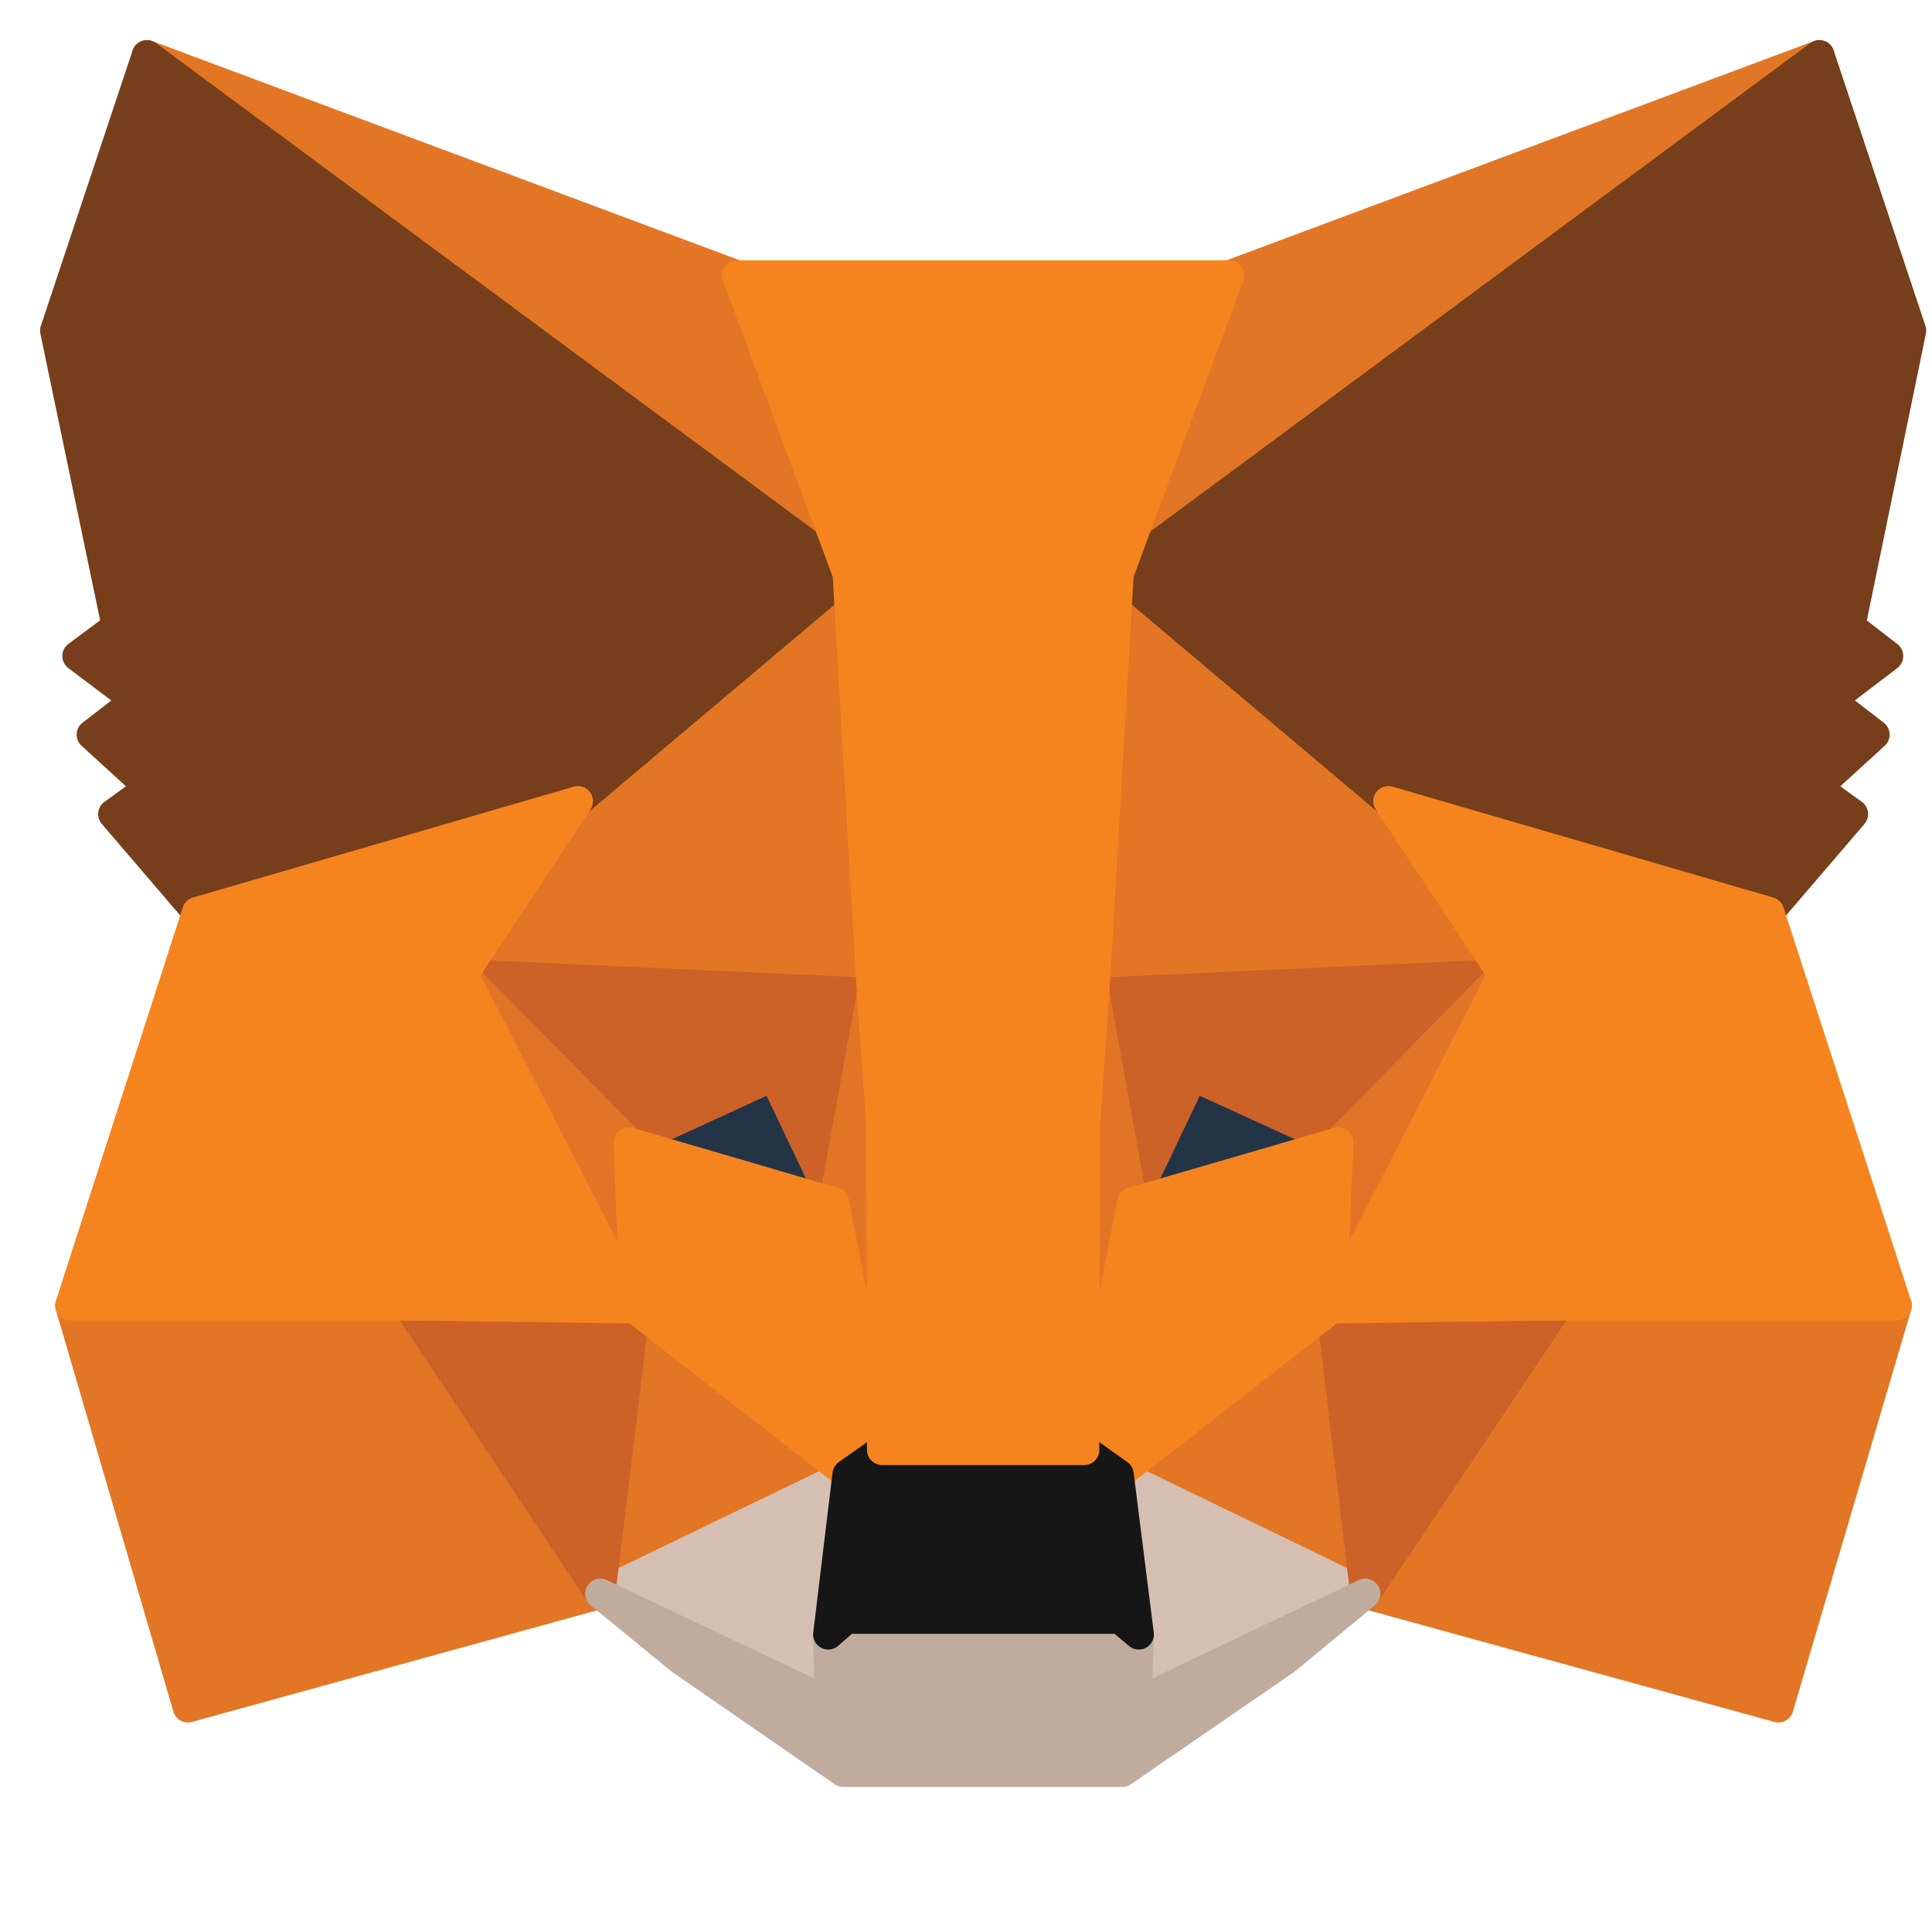
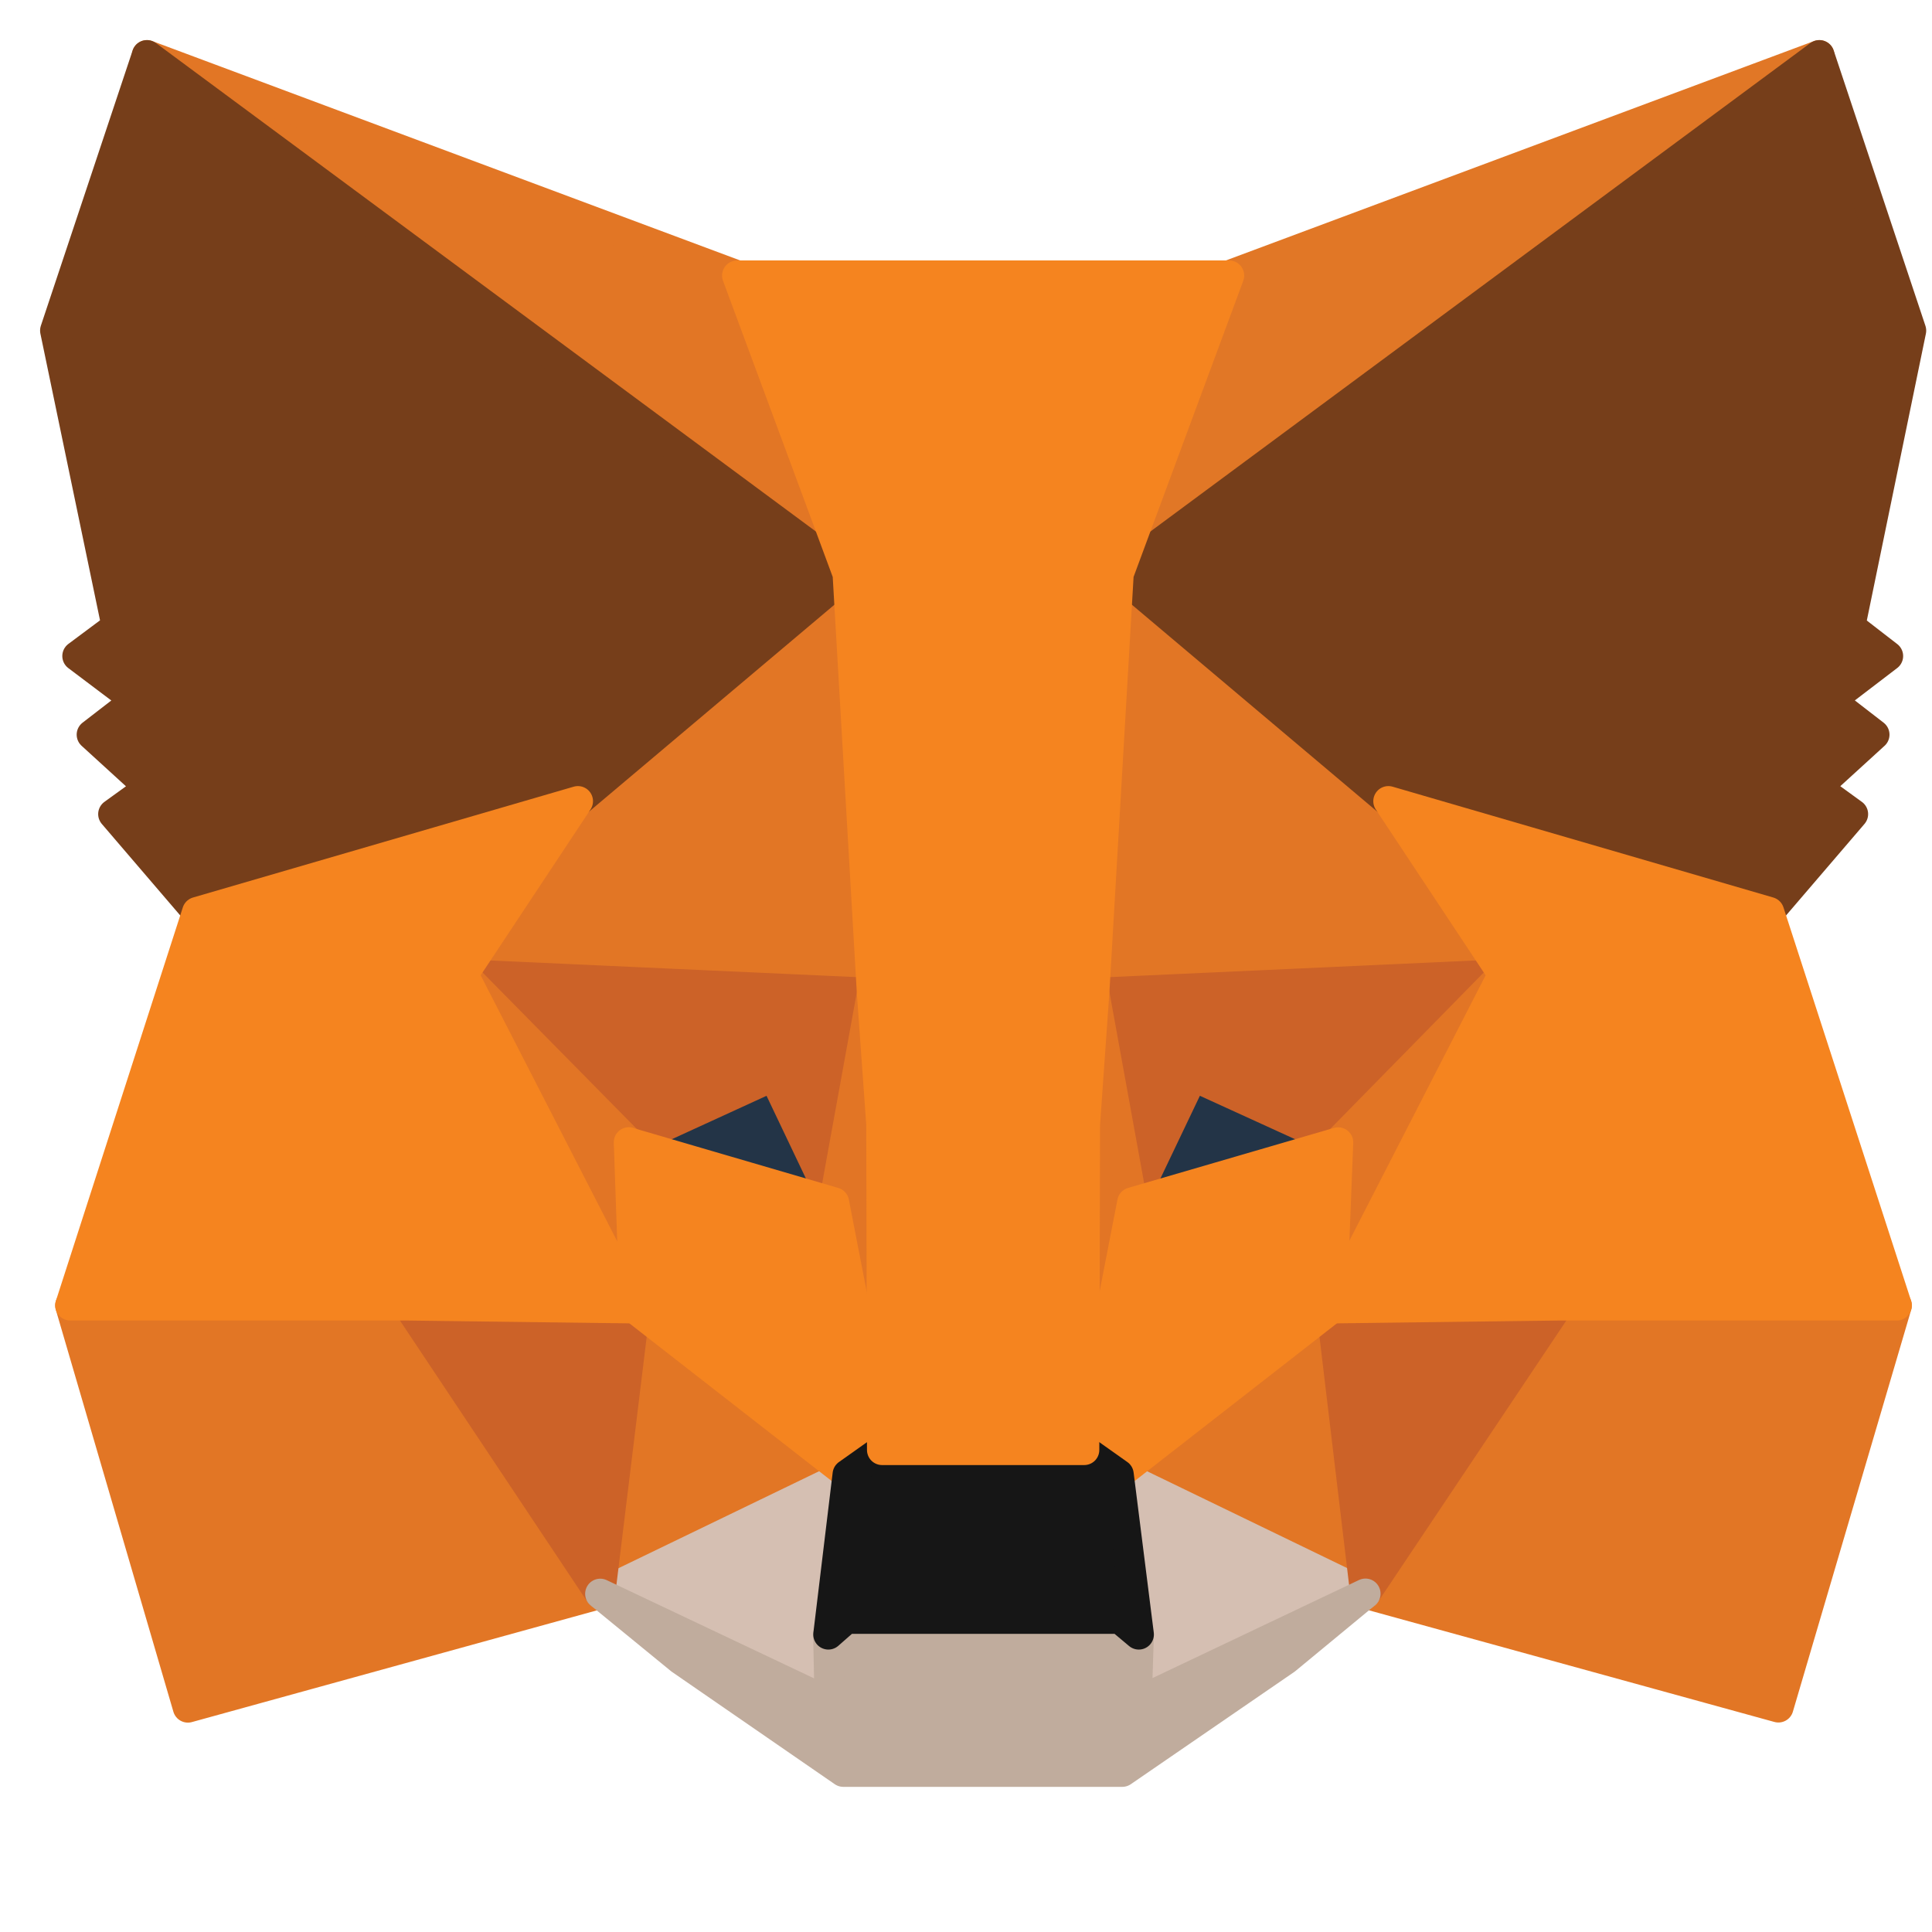
- <svg xmlns="http://www.w3.org/2000/svg" width="16" height="16" viewBox="0 0 16 16" fill="none">
-   <path d="M15.067 0.457L9.062 4.9L10.179 2.281L15.067 0.457Z" fill="#E17726" stroke="#E17726" stroke-width="0.25" stroke-linecap="round" stroke-linejoin="round" />
-   <path d="M1.217 0.457L7.168 4.941L6.105 2.281L1.217 0.457Z" fill="#E27625" stroke="#E27625" stroke-width="0.25" stroke-linecap="round" stroke-linejoin="round" />
-   <path d="M12.905 10.758L11.307 13.199L14.728 14.14L15.708 10.811L12.905 10.758Z" fill="#E27625" stroke="#E27625" stroke-width="0.25" stroke-linecap="round" stroke-linejoin="round" />
-   <path d="M0.582 10.811L1.556 14.14L4.971 13.199L3.379 10.758L0.582 10.811Z" fill="#E27625" stroke="#E27625" stroke-width="0.25" stroke-linecap="round" stroke-linejoin="round" />
-   <path d="M4.787 6.635L3.836 8.069L7.222 8.223L7.109 4.58L4.787 6.635Z" fill="#E27625" stroke="#E27625" stroke-width="0.25" stroke-linecap="round" stroke-linejoin="round" />
-   <path d="M11.497 6.635L9.14 4.538L9.062 8.223L12.448 8.069L11.497 6.635Z" fill="#E27625" stroke="#E27625" stroke-width="0.25" stroke-linecap="round" stroke-linejoin="round" />
-   <path d="M4.971 13.199L7.02 12.21L5.256 10.835L4.971 13.199Z" fill="#E27625" stroke="#E27625" stroke-width="0.25" stroke-linecap="round" stroke-linejoin="round" />
-   <path d="M9.265 12.21L11.307 13.199L11.028 10.835L9.265 12.21Z" fill="#E27625" stroke="#E27625" stroke-width="0.25" stroke-linecap="round" stroke-linejoin="round" />
-   <path d="M11.307 13.198L9.264 12.209L9.431 13.536L9.413 14.099L11.307 13.198Z" fill="#D5BFB2" stroke="#D5BFB2" stroke-width="0.25" stroke-linecap="round" stroke-linejoin="round" />
-   <path d="M4.971 13.198L6.871 14.099L6.859 13.536L7.019 12.209L4.971 13.198Z" fill="#D5BFB2" stroke="#D5BFB2" stroke-width="0.25" stroke-linecap="round" stroke-linejoin="round" />
-   <path d="M6.907 9.958L5.208 9.461L6.408 8.91L6.907 9.958Z" fill="#233447" stroke="#233447" stroke-width="0.25" stroke-linecap="round" stroke-linejoin="round" />
-   <path d="M9.377 9.958L9.876 8.91L11.082 9.461L9.377 9.958Z" fill="#233447" stroke="#233447" stroke-width="0.25" stroke-linecap="round" stroke-linejoin="round" />
-   <path d="M4.971 13.199L5.268 10.758L3.379 10.811L4.971 13.199Z" fill="#CC6228" stroke="#CC6228" stroke-width="0.25" stroke-linecap="round" stroke-linejoin="round" />
-   <path d="M11.016 10.758L11.307 13.199L12.905 10.811L11.016 10.758Z" fill="#CC6228" stroke="#CC6228" stroke-width="0.25" stroke-linecap="round" stroke-linejoin="round" />
-   <path d="M12.448 8.069L9.062 8.223L9.377 9.958L9.876 8.91L11.082 9.461L12.448 8.069Z" fill="#CC6228" stroke="#CC6228" stroke-width="0.25" stroke-linecap="round" stroke-linejoin="round" />
-   <path d="M5.208 9.461L6.408 8.91L6.907 9.958L7.221 8.223L3.836 8.069L5.208 9.461Z" fill="#CC6228" stroke="#CC6228" stroke-width="0.25" stroke-linecap="round" stroke-linejoin="round" />
-   <path d="M3.836 8.069L5.256 10.835L5.208 9.461L3.836 8.069Z" fill="#E27525" stroke="#E27525" stroke-width="0.25" stroke-linecap="round" stroke-linejoin="round" />
-   <path d="M11.082 9.461L11.028 10.835L12.448 8.069L11.082 9.461Z" fill="#E27525" stroke="#E27525" stroke-width="0.25" stroke-linecap="round" stroke-linejoin="round" />
-   <path d="M7.222 8.223L6.907 9.959L7.305 12.008L7.394 9.307L7.222 8.223Z" fill="#E27525" stroke="#E27525" stroke-width="0.25" stroke-linecap="round" stroke-linejoin="round" />
-   <path d="M9.062 8.223L8.896 9.301L8.979 12.008L9.377 9.959L9.062 8.223Z" fill="#E27525" stroke="#E27525" stroke-width="0.25" stroke-linecap="round" stroke-linejoin="round" />
-   <path d="M9.377 9.958L8.979 12.008L9.264 12.21L11.028 10.835L11.082 9.461L9.377 9.958Z" fill="#F5841F" stroke="#F5841F" stroke-width="0.25" stroke-linecap="round" stroke-linejoin="round" />
-   <path d="M5.208 9.461L5.256 10.835L7.019 12.21L7.305 12.008L6.907 9.958L5.208 9.461Z" fill="#F5841F" stroke="#F5841F" stroke-width="0.25" stroke-linecap="round" stroke-linejoin="round" />
-   <path d="M9.413 14.099L9.431 13.536L9.276 13.406H7.008L6.859 13.536L6.871 14.099L4.971 13.198L5.636 13.743L6.984 14.674H9.294L10.648 13.743L11.307 13.198L9.413 14.099Z" fill="#C0AC9D" stroke="#C0AC9D" stroke-width="0.25" stroke-linecap="round" stroke-linejoin="round" />
-   <path d="M9.264 12.21L8.979 12.008H7.305L7.019 12.21L6.859 13.536L7.008 13.406H9.276L9.431 13.536L9.264 12.21Z" fill="#161616" stroke="#161616" stroke-width="0.25" stroke-linecap="round" stroke-linejoin="round" />
-   <path d="M15.322 5.19L15.827 2.738L15.067 0.457L9.264 4.752L11.497 6.635L14.651 7.553L15.346 6.742L15.043 6.523L15.524 6.084L15.156 5.8L15.637 5.433L15.322 5.19Z" fill="#763E1A" stroke="#763E1A" stroke-width="0.25" stroke-linecap="round" stroke-linejoin="round" />
-   <path d="M0.457 2.738L0.968 5.19L0.641 5.433L1.128 5.8L0.76 6.084L1.241 6.523L0.938 6.742L1.633 7.553L4.787 6.635L7.02 4.752L1.217 0.457L0.457 2.738Z" fill="#763E1A" stroke="#763E1A" stroke-width="0.25" stroke-linecap="round" stroke-linejoin="round" />
-   <path d="M14.651 7.553L11.498 6.635L12.448 8.069L11.028 10.835L12.905 10.811H15.708L14.651 7.553Z" fill="#F5841F" stroke="#F5841F" stroke-width="0.25" stroke-linecap="round" stroke-linejoin="round" />
-   <path d="M4.786 6.635L1.633 7.553L0.582 10.811H3.379L5.256 10.835L3.836 8.069L4.786 6.635Z" fill="#F5841F" stroke="#F5841F" stroke-width="0.25" stroke-linecap="round" stroke-linejoin="round" />
-   <path d="M9.062 8.223L9.264 4.752L10.179 2.281H6.105L7.02 4.752L7.221 8.223L7.299 9.313L7.305 12.008H8.979L8.985 9.313L9.062 8.223Z" fill="#F5841F" stroke="#F5841F" stroke-width="0.25" stroke-linecap="round" stroke-linejoin="round" />
+ <svg xmlns="http://www.w3.org/2000/svg" width="16" height="16" fill="none">
+   <path d="M15.067.457 9.062 4.9 10.18 2.28 15.067.457Z" fill="#E17726" stroke="#E17726" stroke-width=".25" stroke-linecap="round" stroke-linejoin="round" />
+   <path d="m1.217.457 5.951 4.484-1.063-2.66L1.217.457ZM12.905 10.758l-1.598 2.44 3.421.942.98-3.329-2.803-.053ZM.582 10.811l.974 3.33 3.415-.942-1.592-2.44-2.797.052Z" fill="#E27625" stroke="#E27625" stroke-width=".25" stroke-linecap="round" stroke-linejoin="round" />
+   <path d="m4.787 6.635-.95 1.434 3.385.154-.113-3.643-2.322 2.055ZM11.497 6.635 9.14 4.538l-.078 3.685 3.386-.154-.95-1.434ZM4.97 13.199l2.05-.99-1.764-1.374L4.97 13.2ZM9.265 12.21l2.042.989-.279-2.364-1.763 1.374Z" fill="#E27625" stroke="#E27625" stroke-width=".25" stroke-linecap="round" stroke-linejoin="round" />
+   <path d="m11.307 13.198-2.043-.989.167 1.327-.018.563 1.894-.9ZM4.97 13.198l1.901.9-.012-.562.16-1.327-2.048.99Z" fill="#D5BFB2" stroke="#D5BFB2" stroke-width=".25" stroke-linecap="round" stroke-linejoin="round" />
+   <path d="m6.907 9.958-1.699-.497 1.2-.551.499 1.048ZM9.377 9.958l.5-1.048 1.205.55-1.705.498Z" fill="#233447" stroke="#233447" stroke-width=".25" stroke-linecap="round" stroke-linejoin="round" />
+   <path d="m4.97 13.199.298-2.44-1.889.052L4.971 13.2ZM11.016 10.758l.291 2.44 1.598-2.387-1.889-.053ZM12.448 8.069l-3.386.154.315 1.735.5-1.048 1.205.55 1.366-1.391ZM5.208 9.46l1.2-.55.499 1.048.314-1.735-3.385-.154L5.208 9.46Z" fill="#CC6228" stroke="#CC6228" stroke-width=".25" stroke-linecap="round" stroke-linejoin="round" />
+   <path d="m3.836 8.069 1.42 2.766-.048-1.374-1.372-1.392ZM11.082 9.46l-.054 1.375 1.42-2.766-1.366 1.392ZM7.222 8.223l-.315 1.736.398 2.049.089-2.701-.172-1.084ZM9.062 8.223 8.896 9.3l.083 2.707.398-2.05-.315-1.735Z" fill="#E27525" stroke="#E27525" stroke-width=".25" stroke-linecap="round" stroke-linejoin="round" />
+   <path d="m9.377 9.958-.398 2.05.285.202 1.764-1.375.054-1.374-1.705.497ZM5.208 9.46l.048 1.375 1.763 1.374.286-.201-.398-2.05-1.699-.497Z" fill="#F5841F" stroke="#F5841F" stroke-width=".25" stroke-linecap="round" stroke-linejoin="round" />
+   <path d="m9.413 14.099.018-.563-.155-.13H7.008l-.149.13.012.563-1.9-.9.665.544 1.348.93h2.31l1.354-.93.66-.545-1.895.9Z" fill="#C0AC9D" stroke="#C0AC9D" stroke-width=".25" stroke-linecap="round" stroke-linejoin="round" />
+   <path d="m9.264 12.21-.285-.202H7.305l-.285.202-.16 1.326.148-.13h2.268l.155.13-.167-1.326Z" fill="#161616" stroke="#161616" stroke-width=".25" stroke-linecap="round" stroke-linejoin="round" />
+   <path d="m15.322 5.19.505-2.452-.76-2.281-5.803 4.295 2.233 1.883 3.154.918.695-.811-.303-.22.48-.438-.367-.284.48-.367-.314-.243ZM.457 2.738l.51 2.452-.326.243.487.367-.368.284.481.439-.303.219.695.811 3.154-.918L7.02 4.752 1.217.457l-.76 2.28Z" fill="#763E1A" stroke="#763E1A" stroke-width=".25" stroke-linecap="round" stroke-linejoin="round" />
+   <path d="m14.651 7.553-3.153-.918.95 1.434-1.42 2.766 1.877-.024h2.803l-1.057-3.258ZM4.786 6.635l-3.153.918-1.051 3.258h2.797l1.877.024-1.42-2.766.95-1.434ZM9.062 8.223l.202-3.471.915-2.47H6.105l.915 2.47.201 3.47.078 1.09.006 2.696h1.674l.006-2.695.077-1.09Z" fill="#F5841F" stroke="#F5841F" stroke-width=".25" stroke-linecap="round" stroke-linejoin="round" />
</svg>
